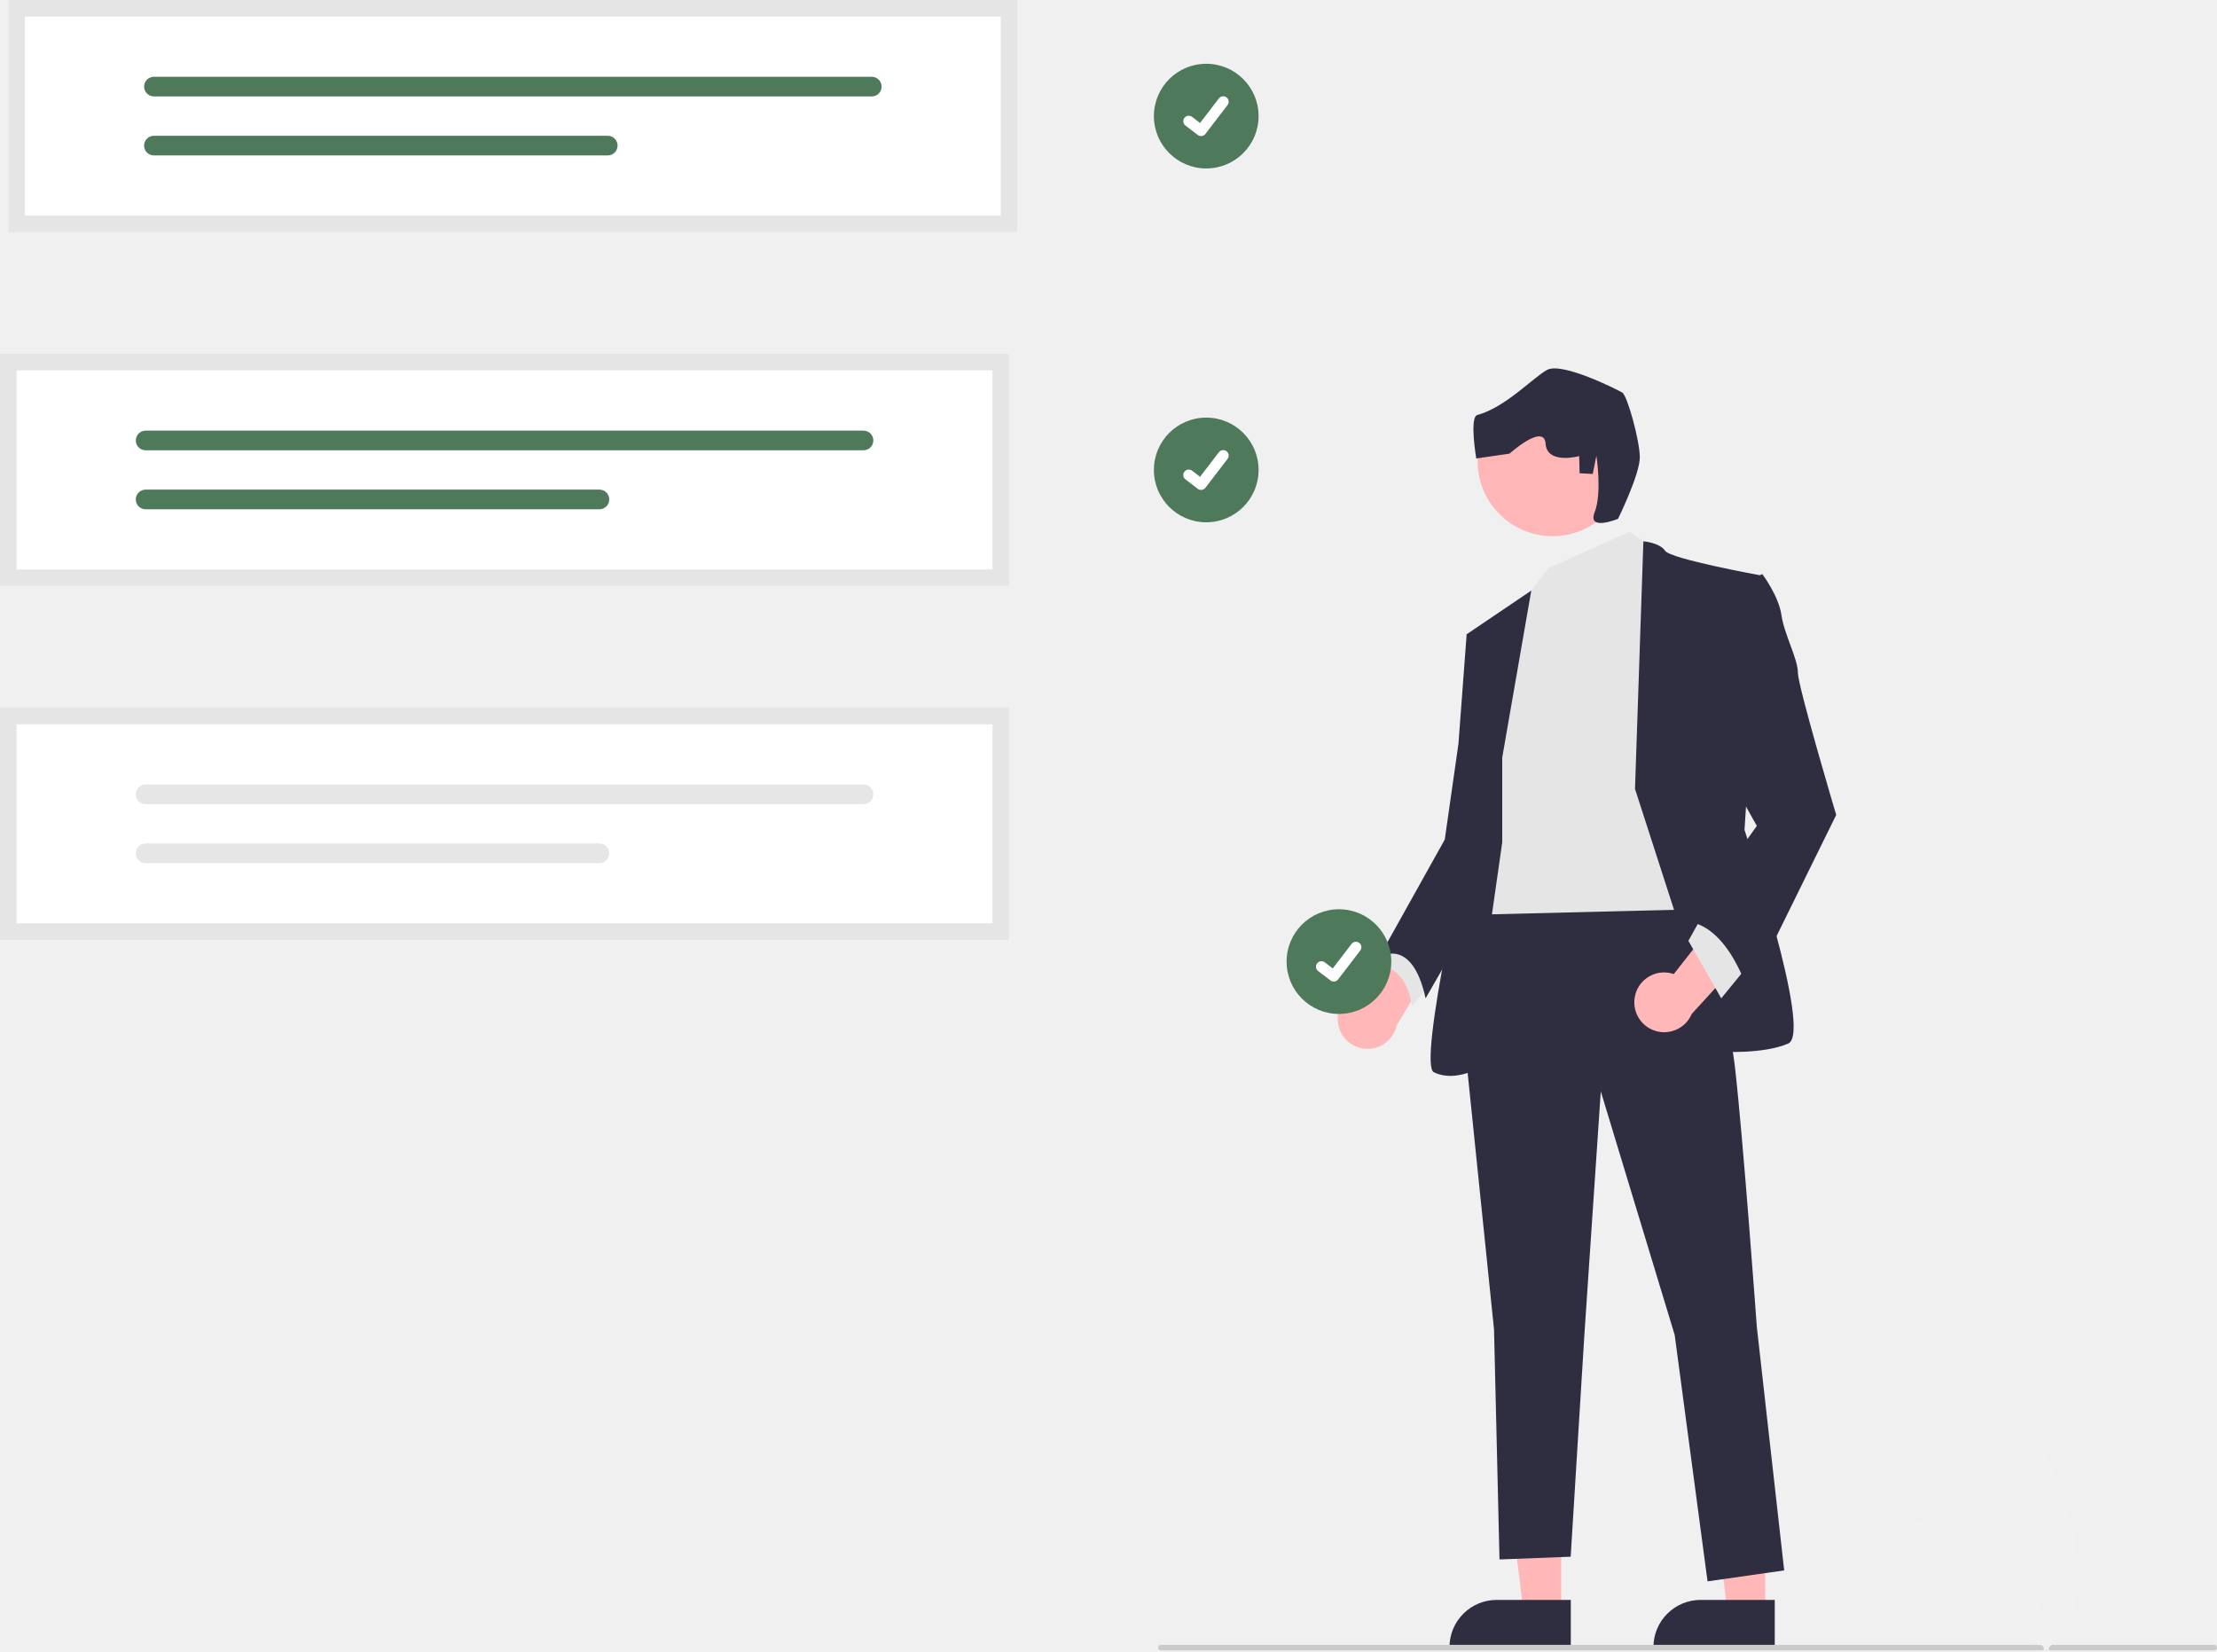
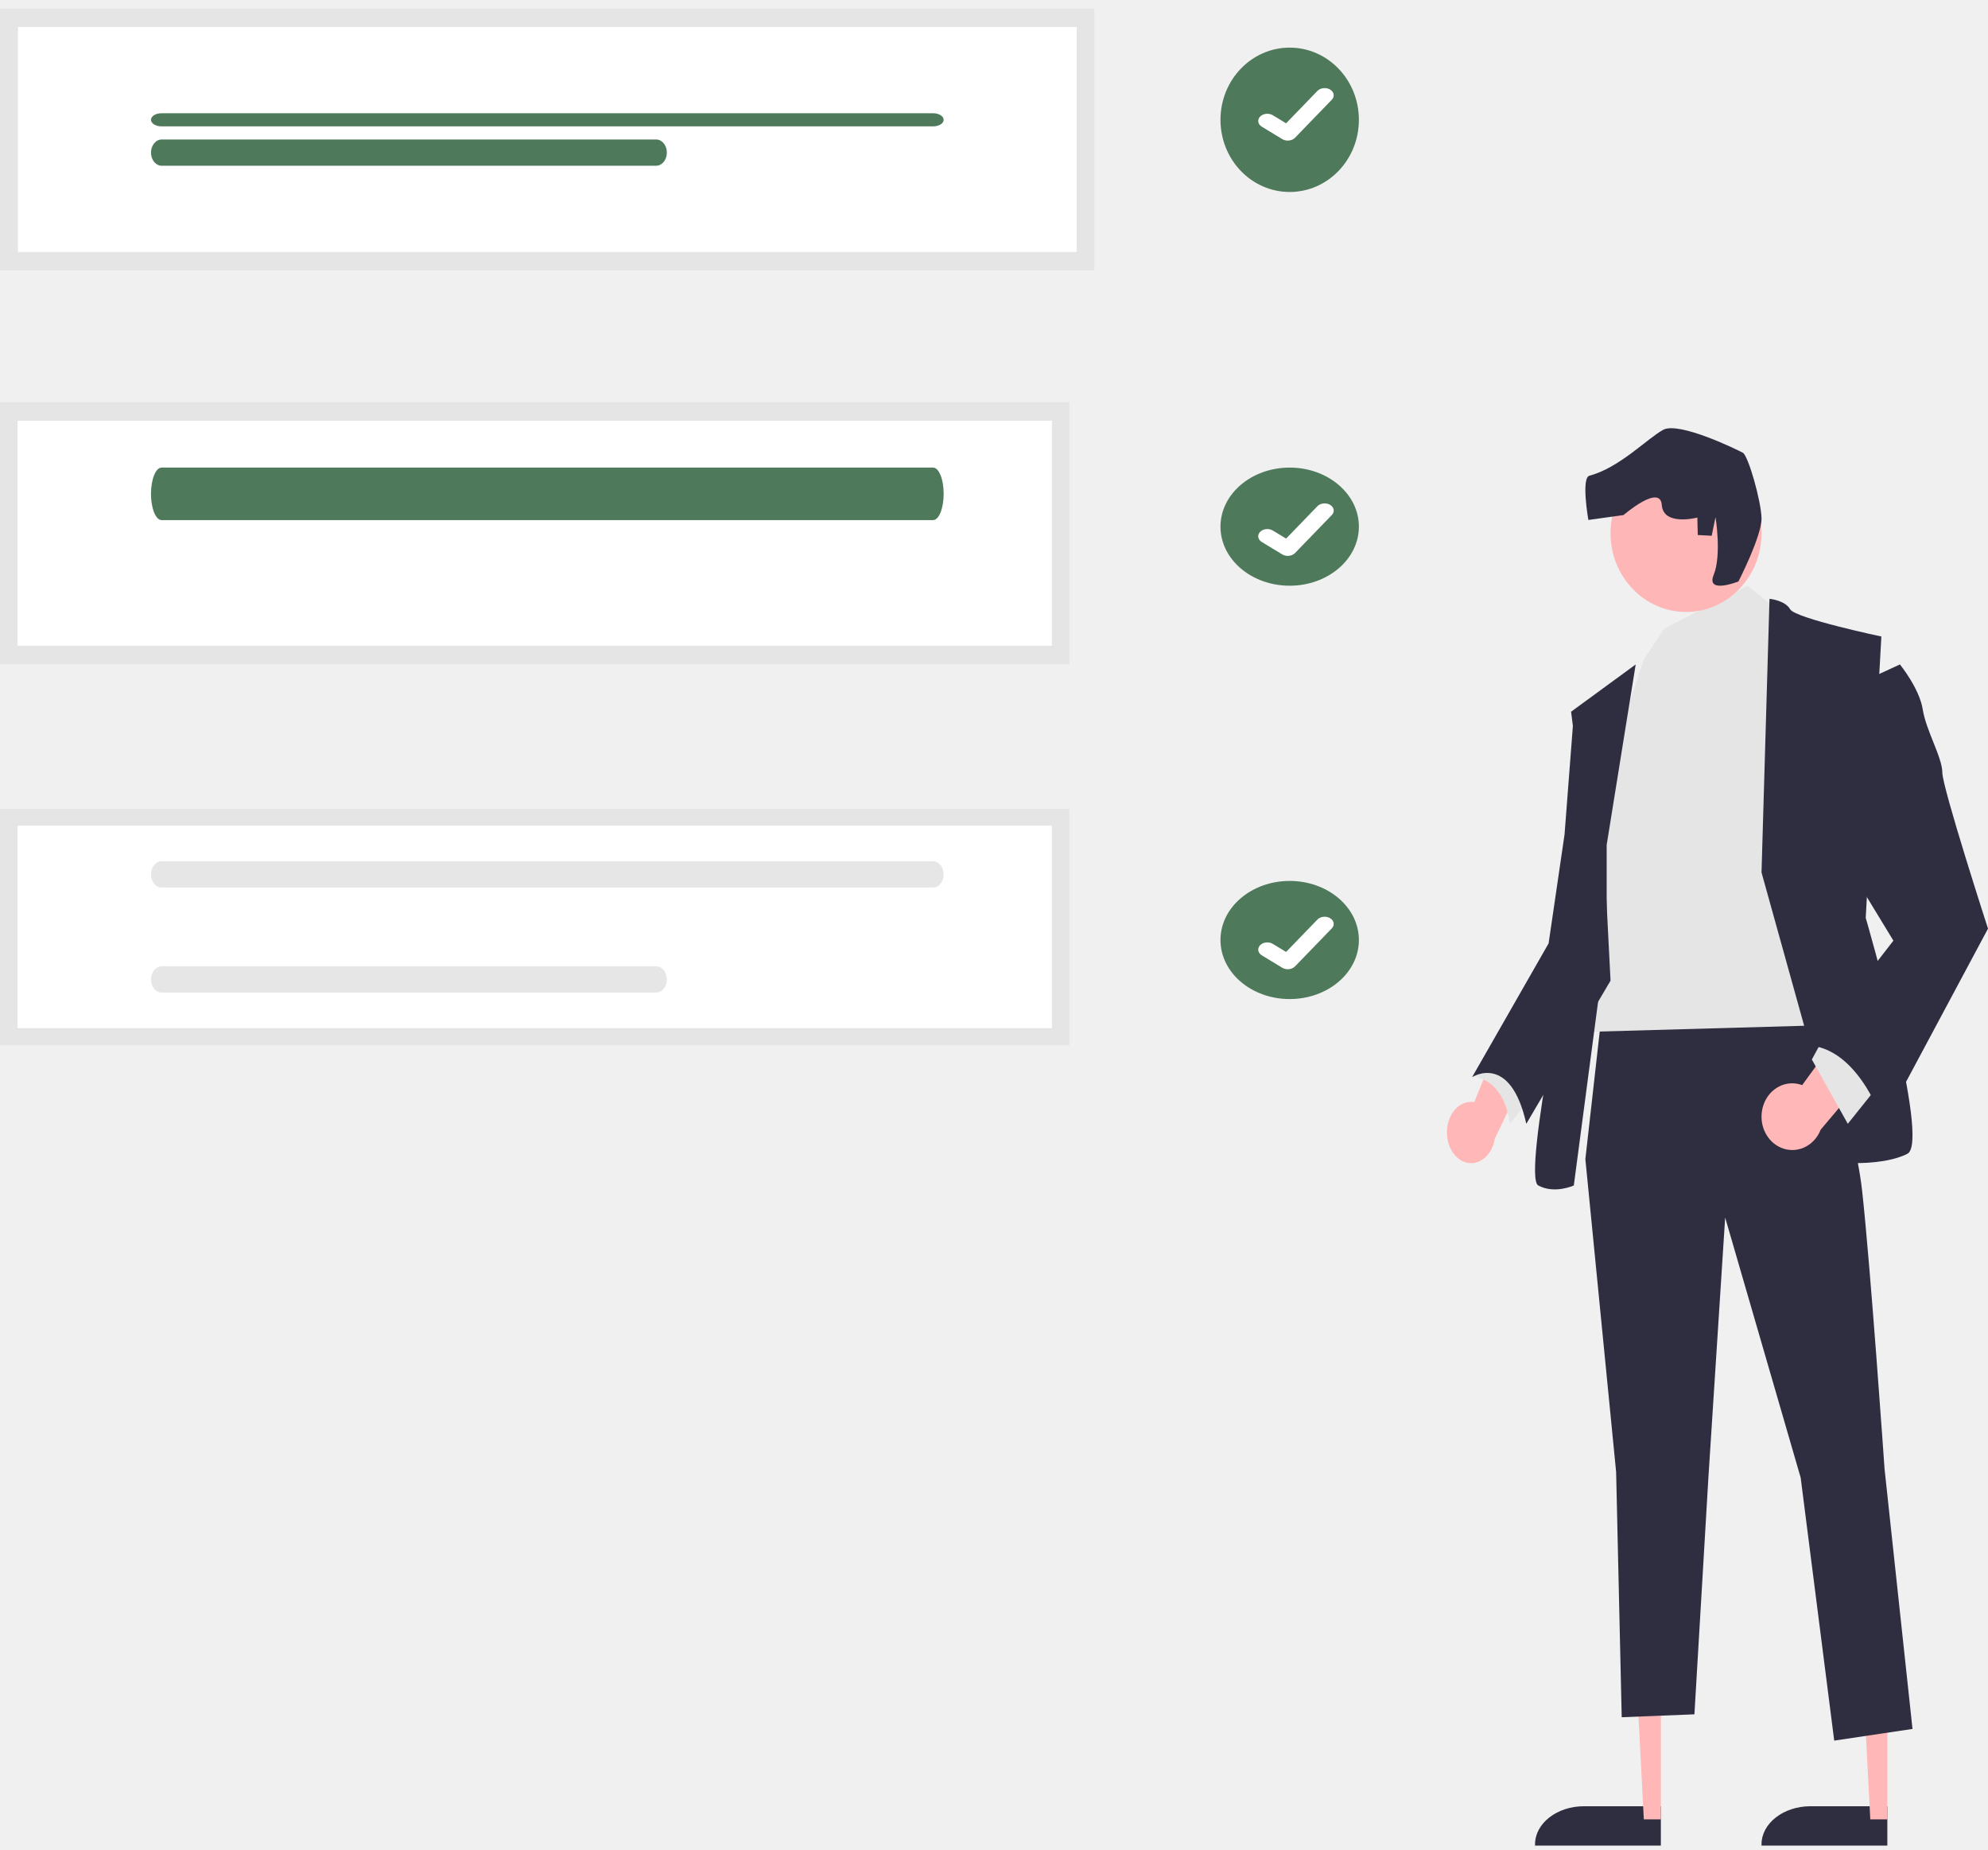
- <svg xmlns="http://www.w3.org/2000/svg" width="801.921" height="597.457" viewBox="0 0 801.921 597.457">
-   <circle id="b" cx="436.314" cy="42" r="18.934" fill="#4f795b" />
-   <path id="c-262" d="M434.438,49.223c-.426,.001-.841-.137-1.181-.393l-.021-.016-4.45-3.404c-.867-.664-1.031-1.906-.366-2.772,.664-.867,1.906-1.031,2.772-.366h0l2.882,2.21,6.811-8.885c.664-.866,1.905-1.03,2.771-.366l0,0,.001,0-.042,.059,.043-.059c.865,.665,1.029,1.905,.366,2.772l-8.011,10.447c-.376,.488-.957,.773-1.573,.771l-.002,.002Z" fill="#fff" />
-   <circle id="d" cx="436.314" cy="170" r="18.934" fill="#4f795b" />
-   <path id="e-263" d="M434.438,177.223c-.426,.001-.841-.137-1.181-.393l-.021-.016-4.45-3.404c-.867-.664-1.031-1.906-.366-2.772s1.906-1.031,2.772-.366l2.882,2.21,6.811-8.885c.664-.866,1.905-1.03,2.771-.366l0,0,.001,0-.042,.059,.043-.059c.865,.665,1.029,1.905,.366,2.772l-8.011,10.447c-.376,.488-.957,.773-1.573,.771l-.002,.002Z" fill="#fff" />
-   <path d="M483.864,368.959c-.232-5.93,4.387-10.926,10.317-11.158,.632-.025,1.266,.006,1.892,.093l17.341-34.022,9.799,17.256-17.97,29.663c-1.206,5.844-6.921,9.603-12.765,8.397-4.89-1.009-8.451-5.238-8.614-10.228l0-0Z" fill="#ffb7b7" />
-   <polygon points="564.71 583.194 551.101 583.193 544.627 530.702 564.712 530.703 564.71 583.194" fill="#ffb7b7" />
-   <path d="M568.18,596.385l-43.88-.002v-.555c.001-9.432,7.647-17.079,17.08-17.079h.001l26.801,.001-.001,17.635Z" fill="#2f2e41" />
-   <polygon points="638.483 583.194 624.874 583.193 618.4 530.702 638.485 530.703 638.483 583.194" fill="#ffb7b7" />
-   <path d="M641.953,596.385l-43.88-.002v-.555c.001-9.432,7.647-17.079,17.08-17.079h.001l26.801,.001-.001,17.635Z" fill="#2f2e41" />
-   <path d="M504.767,339.349l-5.941,9.902s9.901,0,11.882,14.852l7.921-9.901-13.862-14.852Z" fill="#e5e5e5" />
-   <path d="M608.732,318.556s15.842,41.586,18.813,67.33c2.97,25.744,7.921,94.064,7.921,94.064l9.902,88.123-27.724,3.961-11.882-89.113-26.734-88.123-5.941,88.123-4.951,80.202-25.744,.99-1.98-83.173-10.892-105.946,5.941-50.498,73.271-5.941Z" fill="#2f2e41" />
-   <polygon points="589.424 192.312 599.326 199.242 612.198 328.952 531.996 330.932 542.888 240.829 552.789 215.085 559.936 205.636 589.424 192.312" fill="#e5e5e5" />
-   <path d="M591.405,285.386l3.03-89.567s5.882,.453,7.862,3.424,34.655,8.911,34.655,8.911l-5.941,92.084s24.754,73.271,15.842,77.232-24.754,2.97-24.754,2.97l-30.695-95.054Z" fill="#2f2e41" />
-   <path d="M543.383,273.999l10.504-60.365-23.376,15.808,5.941,43.567-4.951,29.704s-18.813,82.182-12.872,85.153,12.872,0,12.872,0l11.882-83.173v-30.695Z" fill="#2f2e41" />
-   <path d="M537.442,227.462l-6.931,1.98-2.97,39.606-4.951,34.655-23.764,42.576s11.882-7.921,16.833,14.852l26.171-45.564-4.387-88.106Z" fill="#2f2e41" />
-   <path d="M591.299,360.839c.923-5.862,6.424-9.866,12.287-8.943,.625,.098,1.24,.252,1.838,.459l23.616-30.009,6.262,18.83-23.386,25.61c-2.318,5.498-8.654,8.077-14.152,5.759-4.601-1.939-7.273-6.779-6.465-11.705Z" fill="#ffb7b7" />
-   <polygon points="631.506 350.24 622.595 361.132 610.713 340.339 615.663 331.428 631.506 350.24" fill="#e5e5e5" />
-   <path d="M629.526,211.619l7.921-3.961s5.941,7.921,6.931,14.852,5.941,15.842,5.941,20.793,13.862,51.488,13.862,51.488l-31.685,64.36s-6.931-23.764-21.783-25.744l24.754-34.655-13.862-24.754,7.921-62.379Z" fill="#2f2e41" />
-   <path d="M800.921,596.996H419.921c-.552,0-1-.448-1-1s.448-1,1-1h381c.552,0,1,.448,1,1s-.448,1-1,1Z" fill="#cbcbcb" />
-   <path d="M365,212H0v-84H365v84Z" fill="#fff" />
-   <path d="M52.678,155.774c-1.964,0-3.556,1.592-3.556,3.556s1.592,3.556,3.556,3.556H312.337c1.964,0,3.556-1.592,3.556-3.556s-1.592-3.556-3.556-3.556H52.678Z" fill="#4f795b" />
-   <path d="M52.678,177.113c-1.964-.004-3.56,1.585-3.564,3.549-.004,1.964,1.585,3.56,3.549,3.564H216.822c1.964,0,3.556-1.592,3.556-3.556s-1.592-3.556-3.556-3.556H52.678Z" fill="#4f795b" />
-   <path d="M365,212H0v-84H365v84ZM6,206H359v-72H6v72Z" fill="#e5e5e5" />
-   <path d="M365,340H0v-84H365v84Z" fill="#fff" />
-   <path d="M52.678,283.774c-1.964,0-3.556,1.592-3.556,3.556s1.592,3.556,3.556,3.556H312.337c1.964,0,3.556-1.592,3.556-3.556s-1.592-3.556-3.556-3.556H52.678Z" fill="#e6e6e6" />
-   <path d="M52.678,305.113c-1.964-.004-3.56,1.585-3.564,3.549-.004,1.964,1.585,3.56,3.549,3.564H216.822c1.964,0,3.556-1.592,3.556-3.556s-1.592-3.556-3.556-3.556H52.678Z" fill="#e6e6e6" />
-   <path d="M365,340H0v-84H365v84ZM6,334H359v-72H6v72Z" fill="#e5e5e5" />
-   <path d="M368,84H3V0H368V84Z" fill="#fff" />
-   <path d="M55.678,27.774c-1.964,.004-3.554,1.599-3.55,3.563,.004,1.959,1.591,3.546,3.55,3.55H315.337c1.964-.004,3.554-1.599,3.55-3.563-.004-1.959-1.591-3.546-3.55-3.55H55.678Z" fill="#4f795b" />
-   <path d="M55.678,49.113c-1.964-.004-3.56,1.585-3.564,3.549s1.585,3.56,3.549,3.564H219.822c1.964,.004,3.559-1.586,3.563-3.55,.004-1.964-1.586-3.559-3.55-3.563-.004-0-.009-0-.013,0H55.678Z" fill="#4f795b" />
-   <path d="M368,84H3V0H368V84ZM9,78H362V6H9V78Z" fill="#e5e5e5" />
-   <path d="M739.248,597.457v-72.34s28.192,51.286,0,72.34Z" fill="#f1f1f1" />
-   <path d="M740.99,597.445l-53.29-48.921s56.845,13.916,53.29,48.921Z" fill="#f1f1f1" />
-   <circle id="f" cx="484.314" cy="347.846" r="18.934" fill="#4f795b" />
-   <path id="g-264" d="M482.438,355.068c-.426,.001-.841-.137-1.181-.393l-.021-.016-4.45-3.404c-.867-.664-1.031-1.906-.366-2.772,.664-.867,1.906-1.031,2.772-.366h0l2.882,2.21,6.811-8.885c.664-.866,1.905-1.03,2.771-.366h0l.001,0-.042,.059,.043-.059c.865,.665,1.029,1.905,.366,2.772l-8.011,10.447c-.376,.488-.957,.773-1.573,.771l-.002,.002Z" fill="#fff" />
-   <circle cx="561.587" cy="166.85" r="27.103" fill="#ffb6b6" />
-   <path d="M585.262,187.674s8.027-16.258,7.884-22.464c-.143-6.207-4.529-22.178-6.38-23.232s-21.81-11.187-27.219-8.14-14.928,13.468-25.195,16.288c-2.904,.797-.369,15.716-.369,15.716l12.014-1.738s12.526-11.247,13.068-3.589c.542,7.659,12.157,4.469,12.157,4.469l.143,6.207,4.755,.256,1.309-6.605s2.137,13.466-.624,20.471,8.456,2.362,8.456,2.362Z" fill="#2f2e41" />
+ <svg xmlns="http://www.w3.org/2000/svg" width="158" height="147" viewBox="0 0 158 147" fill="none">
+   <path d="M132 146.655L122 146.654V146.556C122 144.883 123.743 143.526 125.892 143.526H125.892L132 143.526L132 146.655V146.655Z" fill="#2F2E41" />
+   <path d="M150 146.655L140 146.654V146.556C140 144.883 141.743 143.526 143.892 143.526H143.892L150 143.526L150 146.655V146.655Z" fill="#2F2E41" />
+   <path d="M102.5 15.255C105.538 15.255 108 12.687 108 9.52C108 6.352 105.538 3.784 102.5 3.784C99.462 3.784 97 6.352 97 9.52C97 12.687 99.462 15.255 102.5 15.255Z" fill="#4F795B" />
+   <path d="M102.5 46.541C105.538 46.541 108 44.44 108 41.848C108 39.256 105.538 37.155 102.5 37.155C99.462 37.155 97 39.256 97 41.848C97 44.44 99.462 46.541 102.5 46.541Z" fill="#4F795B" />
+   <path d="M102.348 44.171C102.193 44.172 102.041 44.132 101.917 44.058L101.909 44.053L100.283 43.067C99.966 42.875 99.906 42.515 100.149 42.264C100.392 42.013 100.846 41.965 101.162 42.158L102.215 42.798L104.704 40.224C104.947 39.973 105.4 39.926 105.717 40.118L105.717 40.118L105.717 40.118L105.702 40.135L105.717 40.118C106.034 40.311 106.093 40.67 105.851 40.921L102.924 43.947C102.786 44.089 102.574 44.171 102.349 44.171L102.348 44.171V44.171Z" fill="white" />
+   <path d="M102.5 79.386C105.538 79.386 108 77.285 108 74.693C108 72.101 105.538 70 102.5 70C99.462 70 97 72.101 97 74.693C97 77.285 99.462 79.386 102.5 79.386Z" fill="#4F795B" />
+   <path d="M102.348 77.016C102.193 77.016 102.041 76.976 101.917 76.902L101.909 76.898L100.283 75.912C99.966 75.719 99.906 75.36 100.149 75.109C100.392 74.858 100.846 74.81 101.162 75.003L102.215 75.643L104.704 73.069C104.947 72.818 105.4 72.77 105.717 72.963L105.717 72.963L105.717 72.963L105.702 72.98L105.717 72.963C106.034 73.156 106.093 73.515 105.851 73.766L102.924 76.792C102.786 76.933 102.574 77.016 102.349 77.016L102.348 77.016V77.016Z" fill="white" />
+   <path d="M102.348 11.171C102.193 11.172 102.041 11.132 101.917 11.058L101.909 11.053L100.283 10.067C99.966 9.875 99.906 9.515 100.149 9.264C100.392 9.013 100.846 8.965 101.162 9.158L102.215 9.798L104.704 7.224C104.947 6.973 105.4 6.926 105.717 7.118L105.717 7.118L105.717 7.118L105.702 7.135L105.717 7.118C106.034 7.311 106.093 7.67 105.851 7.921L102.924 10.947C102.786 11.089 102.574 11.171 102.349 11.171L102.348 11.171V11.171Z" fill="white" />
+   <path d="M115.001 90.071C114.96 88.735 115.782 87.609 116.836 87.557C116.949 87.551 117.062 87.558 117.173 87.578L120.257 79.912L122 83.8L118.804 90.484C118.589 91.8 117.573 92.647 116.534 92.376C115.664 92.148 115.031 91.195 115.001 90.071L115.001 90.071V90.071Z" fill="#FFB7B7" />
+   <path d="M132 144.569L130.645 144.569L130 132.055L132 132.055L132 144.569Z" fill="#FFB7B7" />
+   <path d="M150 144.569L148.645 144.569L148 132.055L150 132.055L150 144.569Z" fill="#FFB7B7" />
+   <path d="M118.5 83.041L117 85.544C117 85.544 119.5 85.544 120 89.298L122 86.795L118.5 83.041V83.041Z" fill="#E5E5E5" />
+   <path d="M143.778 78.869C143.778 78.869 147.333 88.622 148 94.659C148.667 100.696 149.778 116.718 149.778 116.718L152 137.383L145.778 138.312L143.111 117.414L137.111 96.749L135.778 117.414L134.667 136.222L128.889 136.454L128.444 116.95L126 92.105L127.333 80.263L143.778 78.869V78.869Z" fill="#2F2E41" />
+   <path d="M138.889 46.541L141.111 48.314L144 81.492L126 81.998L128.445 58.951L130.667 52.366L132.271 49.949L138.889 46.541Z" fill="#E5E5E5" />
+   <path d="M140 69.326L140.634 47.584C140.634 47.584 141.864 47.694 142.278 48.415C142.692 49.136 149.525 50.578 149.525 50.578L148.282 72.931C148.282 72.931 153.459 90.717 151.595 91.679C149.732 92.64 146.419 92.4 146.419 92.4L140 69.326V69.326Z" fill="#2F2E41" />
+   <path d="M127.693 67.142L130 52.798L124.865 56.554L126.17 66.906L125.082 73.965C125.082 73.965 120.95 93.493 122.255 94.198C123.56 94.904 125.082 94.198 125.082 94.198L127.693 74.435V67.142V67.142Z" fill="#2F2E41" />
+   <path d="M126.878 55.927L125.105 56.421L124.345 66.309L123.079 74.961L117 85.59C117 85.59 120.039 83.613 121.306 89.298L128 77.923L126.878 55.927Z" fill="#2F2E41" />
+   <path d="M140.032 88.305C140.242 86.868 141.488 85.887 142.816 86.113C142.957 86.137 143.097 86.175 143.232 86.226L148.581 78.869L150 83.485L144.703 89.763C144.178 91.111 142.742 91.743 141.497 91.175C140.455 90.7 139.849 89.513 140.032 88.305V88.305Z" fill="#FFB7B7" />
+   <path d="M149 86.621L146.857 89.298L144 84.188L145.19 81.998L149 86.621Z" fill="#E5E5E5" />
+   <path d="M148.926 53.752L151 52.798C151 52.798 152.556 54.707 152.815 56.377C153.074 58.046 154.37 60.194 154.37 61.386C154.37 62.579 158 73.791 158 73.791L149.704 89.298C149.704 89.298 147.889 83.573 144 83.095L150.481 74.746L146.852 68.782L148.926 53.752V53.752Z" fill="#2F2E41" />
+   <path d="M85 52.798H0V31.941H85V52.798Z" fill="white" />
+   <path d="M12.84 37.155C12.376 37.155 12 38.089 12 39.241C12 40.393 12.376 41.327 12.84 41.327H74.16C74.624 41.327 75 40.393 75 39.241C75 38.089 74.624 37.155 74.16 37.155H12.84Z" fill="#4F795B" />
+   <path d="M85 52.798H0V31.941H85V52.798ZM1.397 51.308H83.603V33.431H1.397V51.308Z" fill="#E5E5E5" />
+   <path d="M85 83.041H0V64.269H85V83.041Z" fill="white" />
+   <path d="M12.84 68.441C12.376 68.441 12 68.908 12 69.484C12 70.06 12.376 70.527 12.84 70.527H74.16C74.624 70.527 75 70.06 75 69.484C75 68.908 74.624 68.441 74.16 68.441H12.84Z" fill="#E6E6E6" />
+   <path d="M12.853 76.784C12.383 76.782 12.001 77.248 12 77.824C11.999 78.4 12.379 78.868 12.85 78.869H52.149C52.619 78.869 53 78.403 53 77.826C53 77.251 52.619 76.784 52.149 76.784H12.853V76.784Z" fill="#E6E6E6" />
+   <path d="M85 83.041H0V64.269H85V83.041ZM1.397 81.7H83.603V65.61H1.397V81.7Z" fill="#E5E5E5" />
+   <path d="M87 21.513H0V0.656H87V21.513Z" fill="white" />
+   <path d="M12.838 8.998C12.374 8.999 11.999 9.233 12 9.521C12.001 9.808 12.376 10.041 12.838 10.041H74.162C74.626 10.041 75.001 9.807 75 9.519C74.999 9.232 74.624 8.999 74.162 8.998H12.838V8.998Z" fill="#4F795B" />
+   <path d="M12.853 11.084C12.383 11.083 12.001 11.549 12 12.125C11.999 12.701 12.379 13.168 12.85 13.17H52.147C52.617 13.171 52.999 12.705 53 12.129C53.001 11.553 52.62 11.085 52.15 11.084C52.149 11.084 52.148 11.084 52.147 11.084H12.853V11.084Z" fill="#4F795B" />
+   <path d="M87 21.513H0V0.656H87V21.513ZM1.43 20.023H85.57V2.145H1.43V20.023Z" fill="#E5E5E5" />
+   <path d="M134 48.627C137.314 48.627 140 45.825 140 42.37C140 38.914 137.314 36.112 134 36.112C130.686 36.112 128 38.914 128 42.37C128 45.825 130.686 48.627 134 48.627Z" fill="#FFB6B6" />
+   <path d="M138.166 46.204C138.166 46.204 140.033 42.565 140 41.176C139.966 39.786 138.946 36.212 138.516 35.976C138.085 35.74 133.443 33.472 132.185 34.154C130.926 34.836 128.712 37.169 126.324 37.8C125.649 37.978 126.238 41.317 126.238 41.317L129.033 40.928C129.033 40.928 131.947 38.411 132.073 40.125C132.199 41.839 134.9 41.125 134.9 41.125L134.934 42.514L136.04 42.572L136.344 41.093C136.344 41.093 136.841 44.107 136.199 45.675C135.557 47.242 138.166 46.204 138.166 46.204V46.204Z" fill="#2F2E41" />
</svg>
